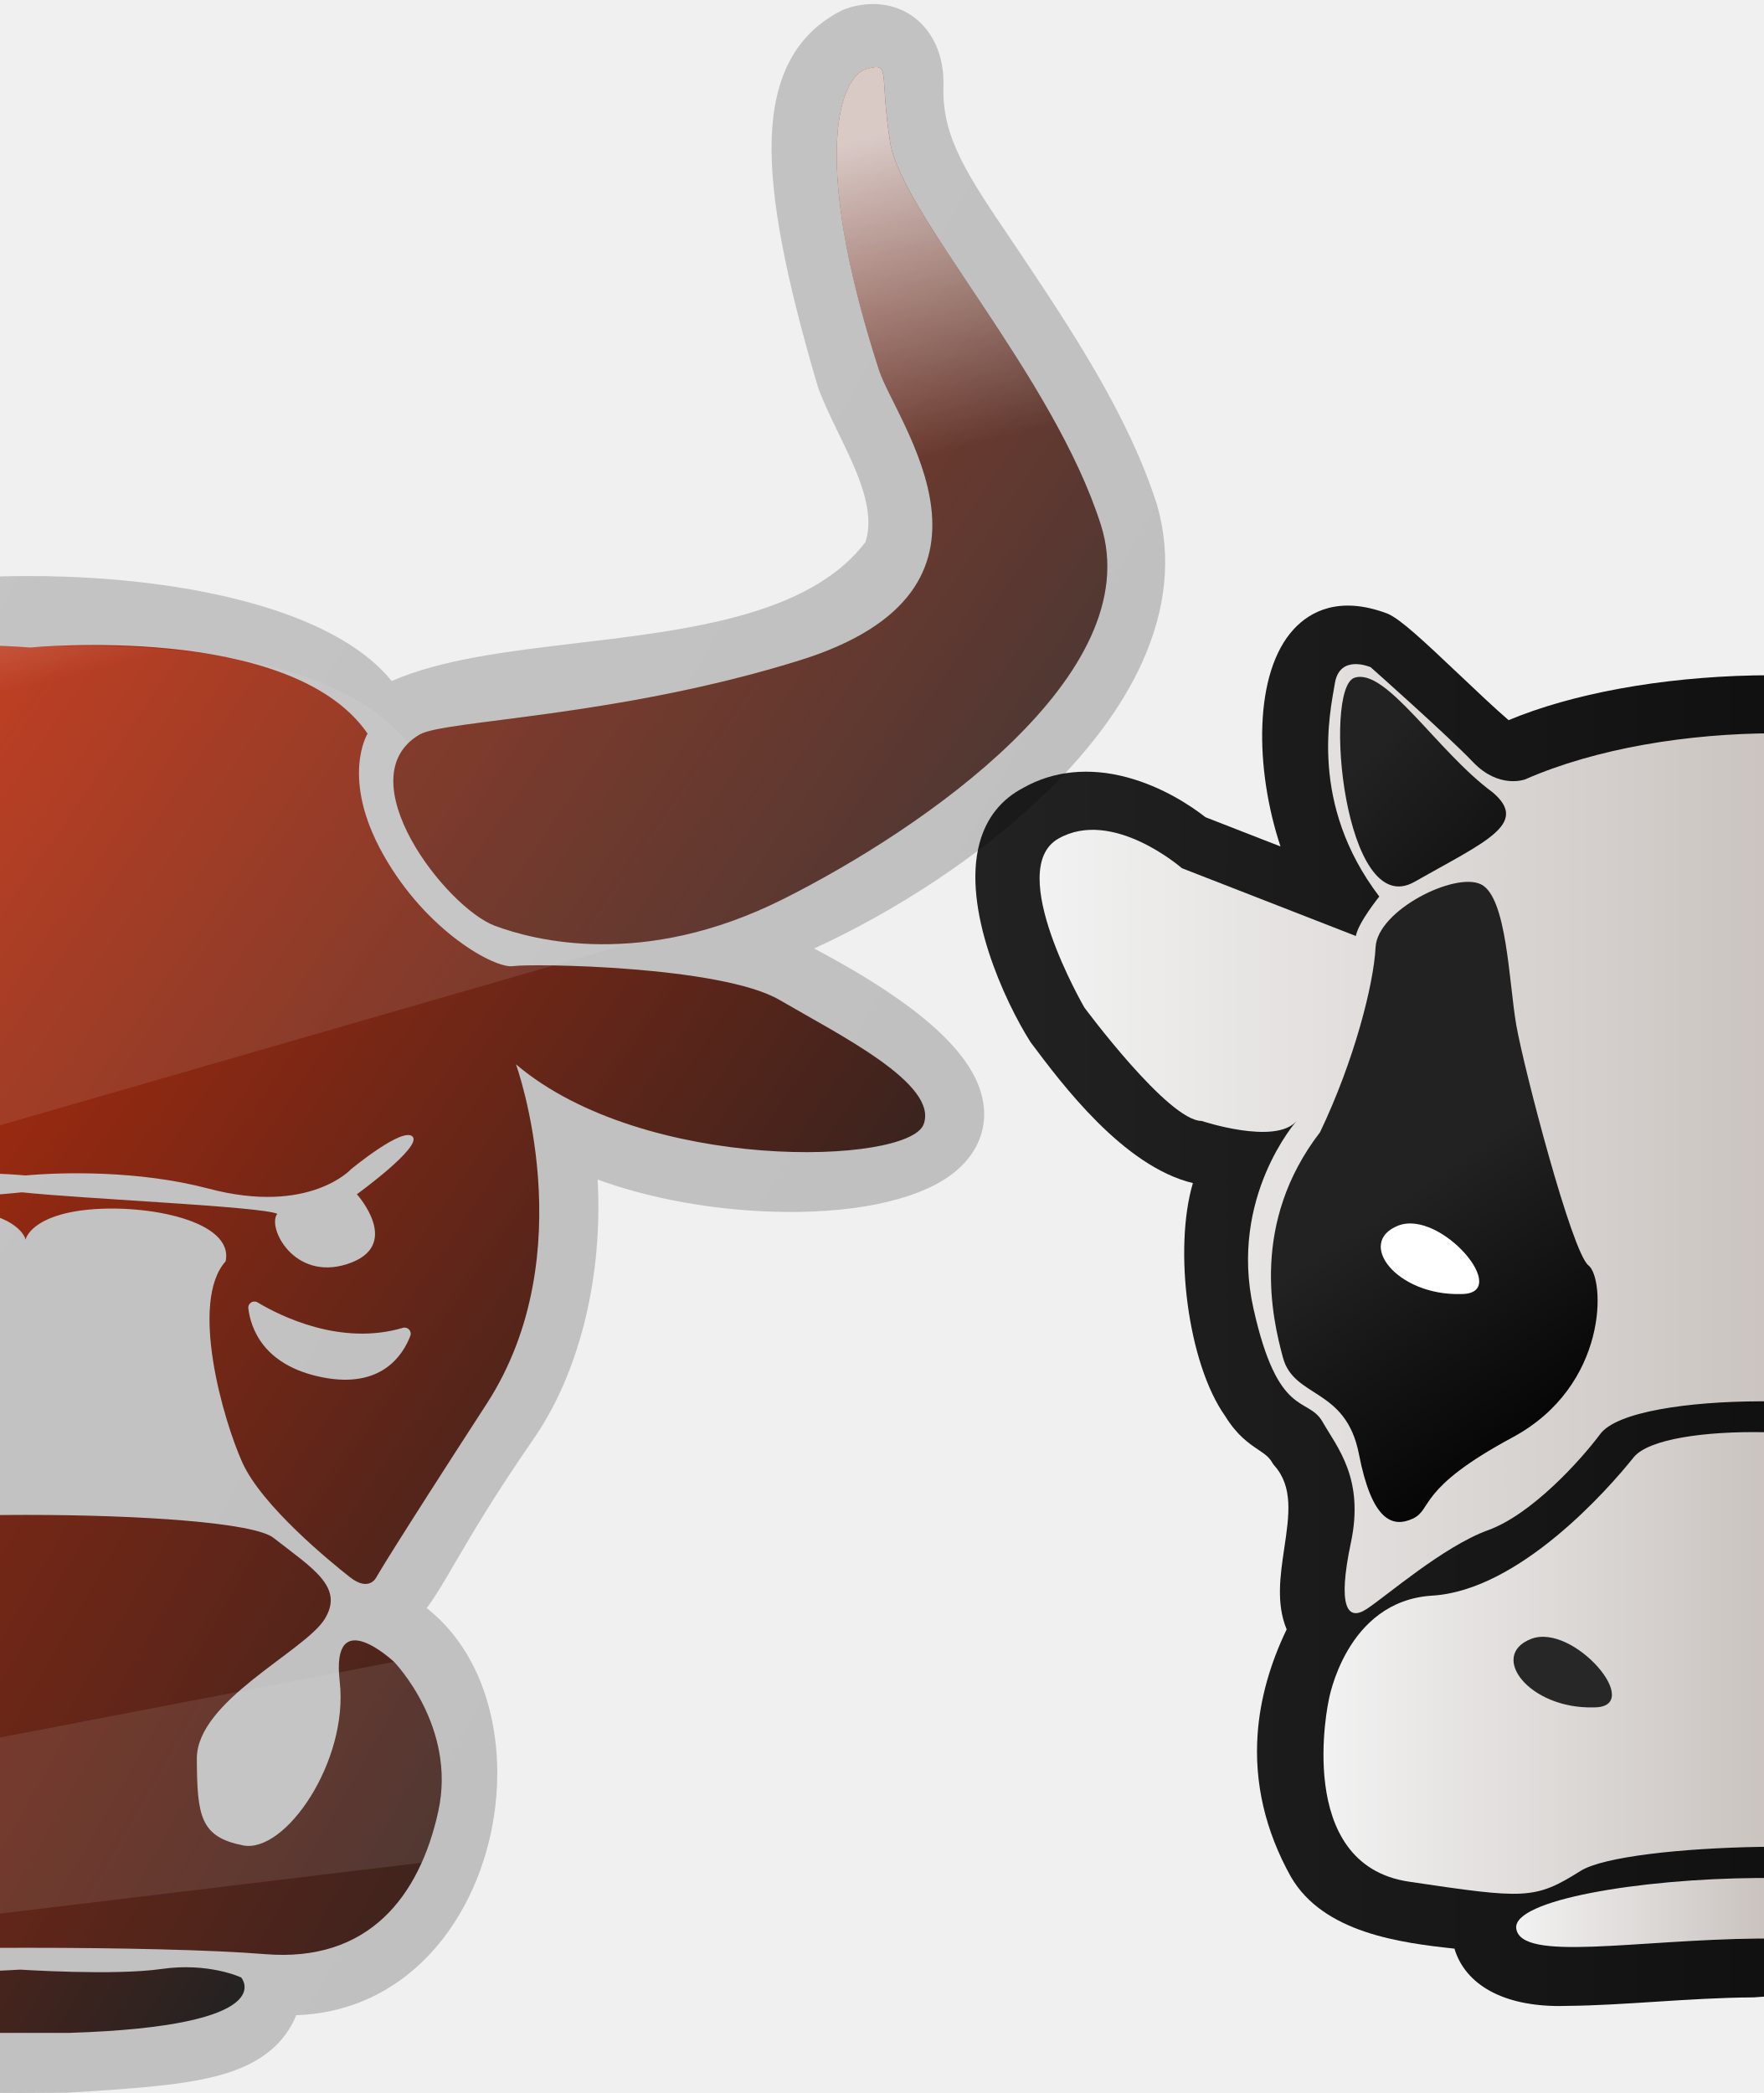
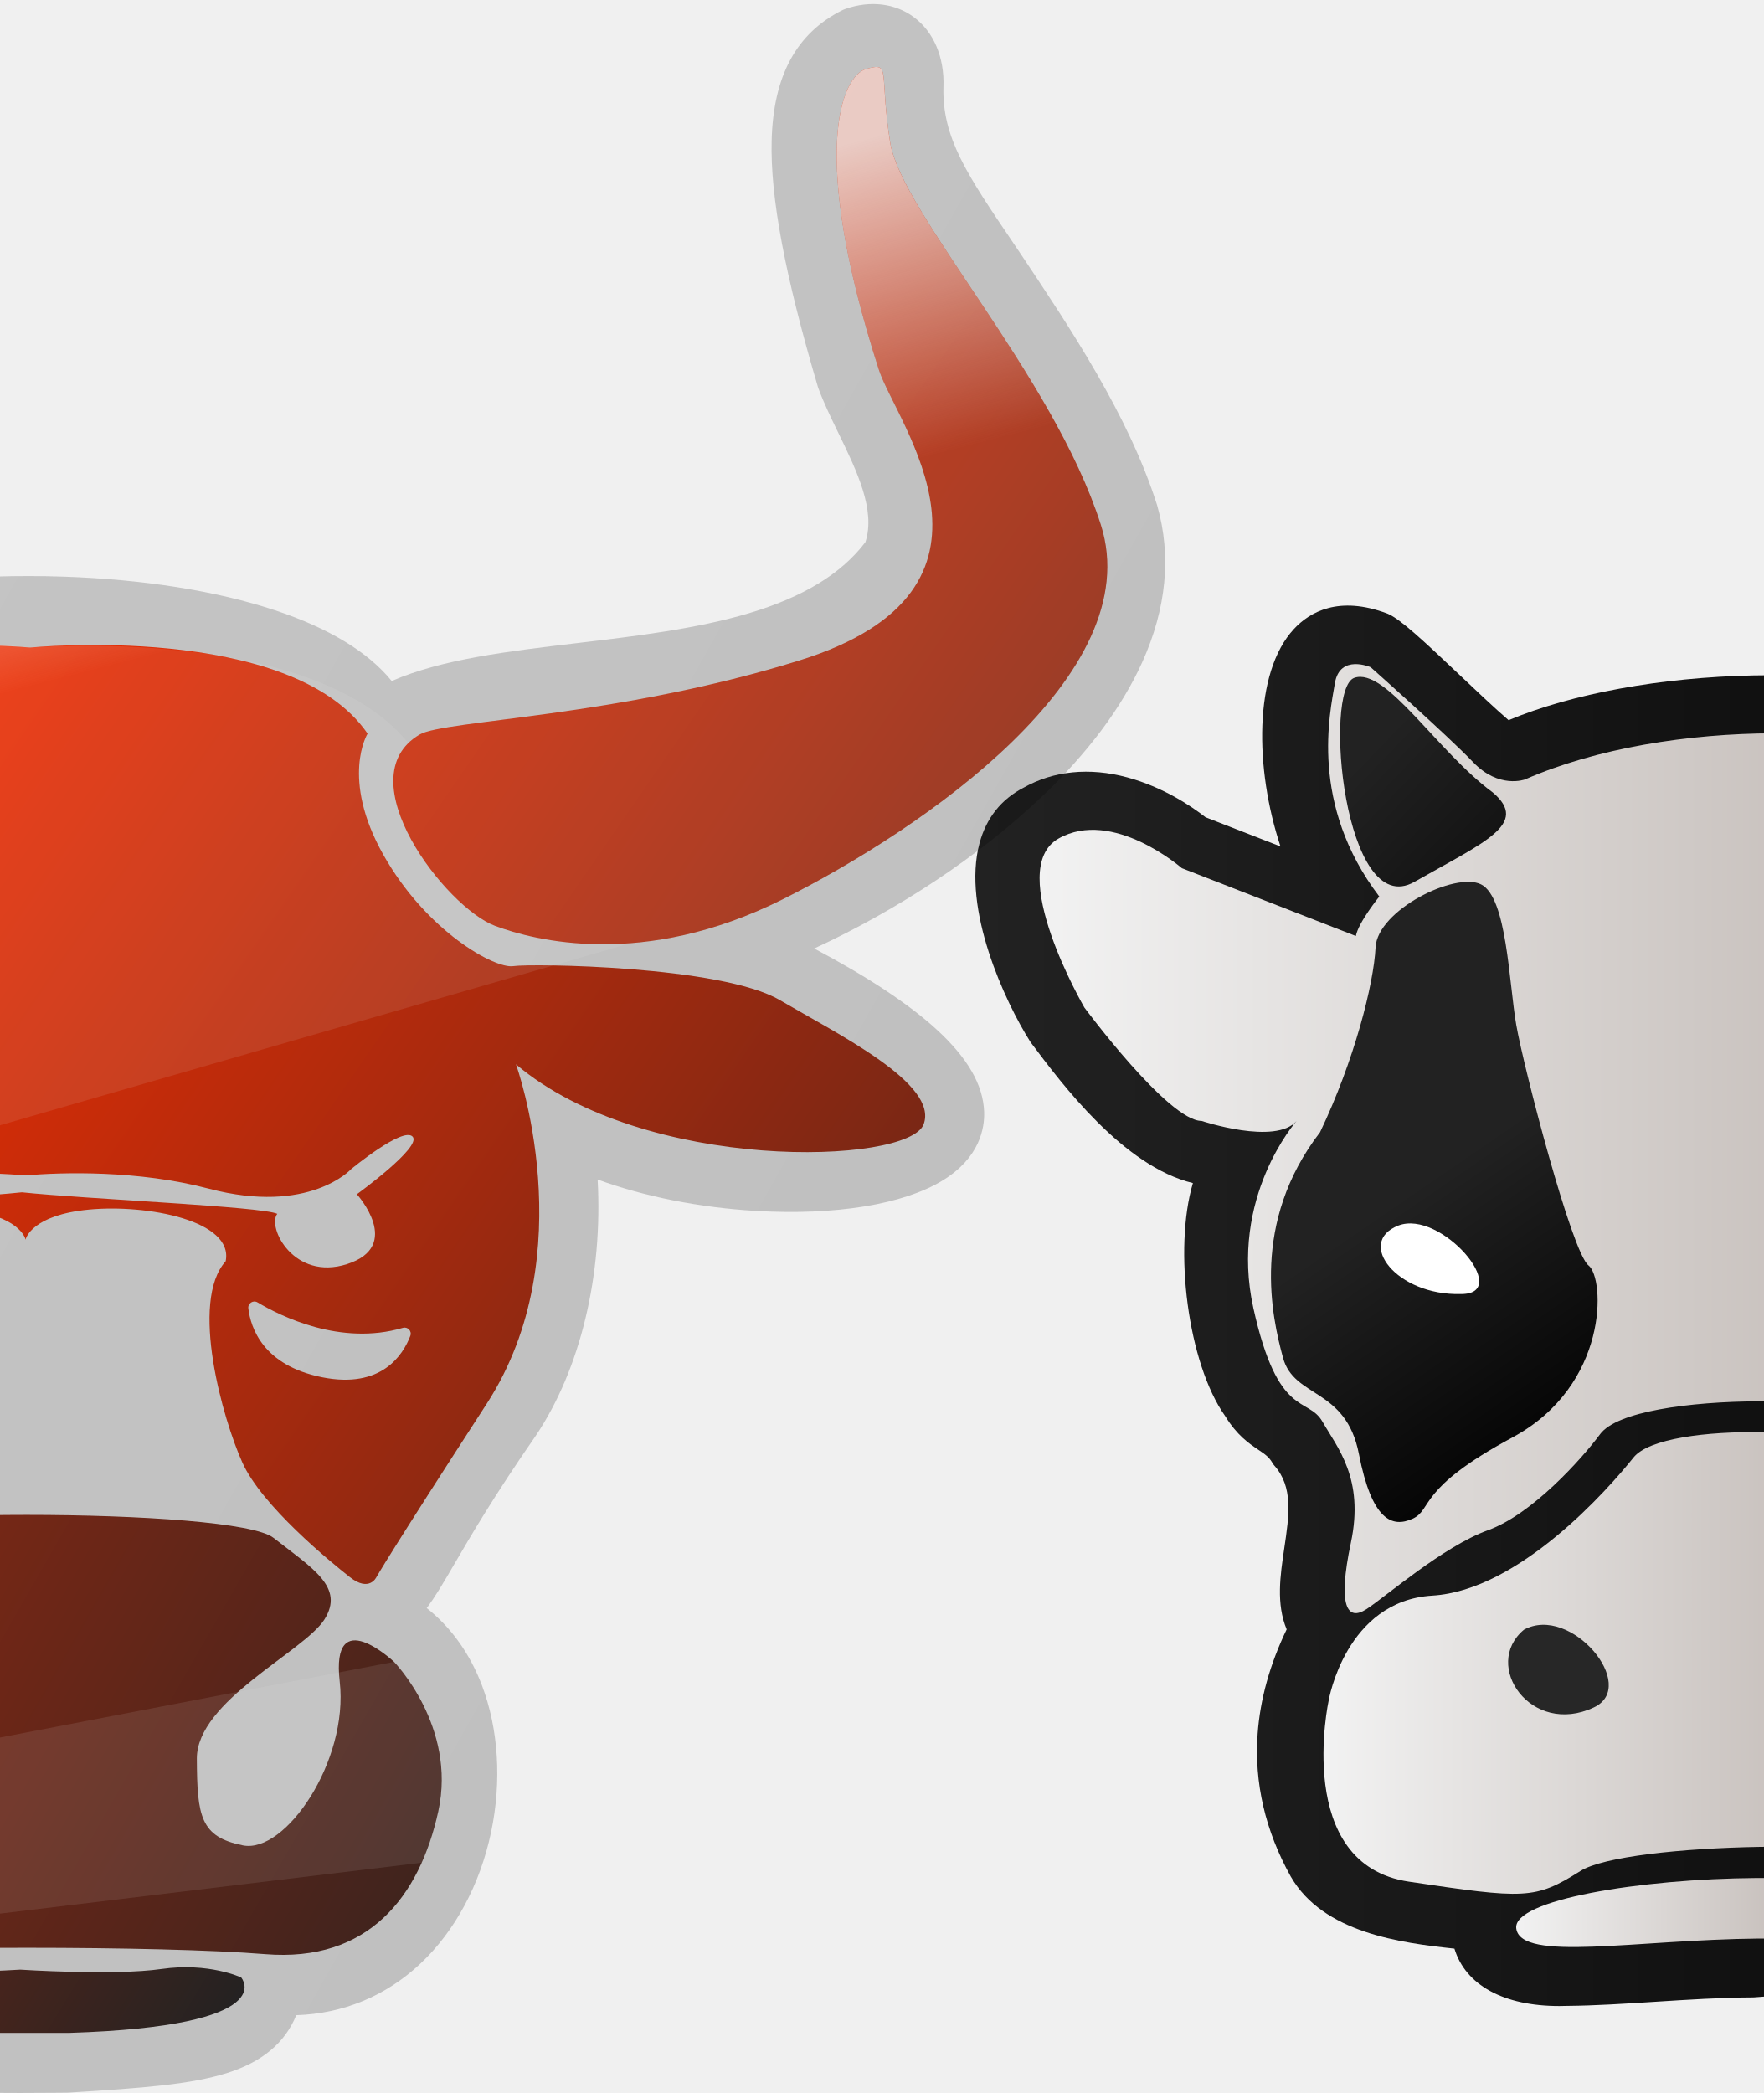
<svg xmlns="http://www.w3.org/2000/svg" width="375" height="445" viewBox="0 0 375 445" fill="none">
-   <path d="M536.886 178.278C534.76 170.885 529.702 165.941 522.24 163.964C510.646 160.897 495.728 165.85 488.603 172.509L472.823 178.66C478.293 162.208 478.593 141.724 469.968 132.428C466.592 128.787 460.41 125.263 450.139 129.136C450.087 129.155 450.034 129.178 449.982 129.201C447.249 130.399 442.223 135.091 434.245 142.651C430.845 145.871 427.347 149.186 424.447 151.741C411.623 146.047 393.39 143.166 372.777 143.604C353.032 144.024 334.228 147.477 320.744 153.118C317.652 150.443 313.889 146.879 310.238 143.418C302.59 136.171 297.767 131.668 295.082 130.503C295.033 130.48 294.984 130.461 294.932 130.441C284.661 126.571 278.479 130.095 275.099 133.737C266.481 143.023 266.781 163.51 272.248 179.968L256.311 173.756C253.219 171.345 247.259 167.331 239.66 165.279C231.619 163.109 223.991 163.873 217.59 167.488C212.848 169.958 209.71 173.912 208.263 179.247C204.475 193.212 213.661 212.976 219.043 221.476C219.089 221.547 219.138 221.616 219.187 221.685C225.78 230.498 238.866 247.99 253.624 251.543C249.476 265.505 252.533 289.843 260.465 301.051C263.013 305.188 265.527 306.885 267.552 308.249C268.963 309.202 269.815 309.776 270.527 311.029C270.641 311.231 270.775 311.417 270.929 311.59C274.985 316.139 274.09 322.175 273.052 329.164C272.186 334.992 271.295 340.995 273.558 346.425C269.985 353.854 267.911 361.317 267.386 368.639C266.641 379.044 269.009 389.244 274.42 398.961C274.426 398.974 274.436 398.987 274.443 399C281.337 410.978 297.809 413.073 309.226 414.306C311.584 422.055 319.663 426.509 331.531 426.509C332.106 426.509 332.694 426.499 333.288 426.477C339.209 426.421 345.384 426.023 351.919 425.602C358.79 425.162 365.893 424.705 372.744 424.672C372.849 424.672 372.95 424.666 373.055 424.656C378.319 424.131 385.079 424.64 392.234 425.181C401.414 425.873 410.904 426.591 418.7 425.224C427.416 423.697 432.85 419.625 434.885 413.105C446.406 411.875 463.61 409.95 470.625 397.688C470.631 397.675 470.638 397.665 470.644 397.652C479.922 380.946 480.21 363.281 471.506 345.126C473.773 339.697 472.881 333.69 472.016 327.862C470.977 320.87 470.083 314.833 474.139 310.285C474.292 310.112 474.429 309.923 474.544 309.724C475.252 308.474 476.105 307.9 477.515 306.944C479.54 305.577 482.055 303.88 484.602 299.743C488.782 293.83 491.806 284.169 492.907 273.199C493.811 264.203 493.246 256.004 491.369 249.961C500.643 247.745 504.768 245.03 515.372 233.297C515.385 233.284 515.398 233.268 515.411 233.255C521.851 225.864 525.397 221.12 526.518 219.42C529.071 215.857 532.654 207.674 535.058 199.898C538.222 189.669 538.836 182.396 536.886 178.278Z" fill="url(#paint0_linear)" />
-   <path d="M522.716 176.989C511.172 170.434 496.48 183.28 496.48 183.28L459.485 197.699C458.96 194.815 454.502 189.31 454.502 189.31C469.456 169.648 464.998 150.25 463.946 143.959C462.898 137.668 456.337 140.553 456.337 140.553C456.337 140.553 440.071 154.971 434.561 160.737C429.052 166.502 423.517 164.408 423.517 164.408C402.058 153.314 354.662 152.394 324.239 165.713C324.239 165.713 318.703 167.811 313.194 162.042C307.685 156.277 291.418 141.858 291.418 141.858C291.418 141.858 284.857 138.973 283.809 145.264C282.761 151.555 278.3 170.953 293.253 190.615C293.253 190.615 288.792 196.12 288.27 199.004L251.276 184.585C251.276 184.585 236.583 171.739 225.039 178.295C213.495 184.85 230.548 214.209 230.548 214.209C230.548 214.209 248.389 238.325 255.472 238.325C255.472 238.325 271.213 243.569 275.674 238.325C275.674 238.325 261.243 254.578 266.491 278.172C271.739 301.766 278.035 296.783 281.183 302.288C284.331 307.792 290.105 314.347 287.218 327.976C284.331 341.609 286.467 344.754 290.517 342.131C294.566 339.511 306.898 328.763 316.342 325.353C325.787 321.947 336.309 310.168 340.218 304.904C347.298 295.377 401.137 296.294 407.537 303.599C411.858 308.53 421.969 320.638 431.413 324.048C440.858 327.454 453.189 338.202 457.239 340.826C461.288 343.446 463.424 340.3 460.537 326.671C457.65 313.039 463.424 306.487 466.572 300.982C469.72 295.478 476.017 300.457 481.265 276.866C486.513 253.273 472.081 237.02 472.081 237.02C476.542 242.264 492.283 237.02 492.283 237.02C499.366 237.02 517.207 212.904 517.207 212.904C517.207 212.904 534.261 183.545 522.716 176.989Z" fill="url(#paint1_linear)" />
-   <path d="M443.219 337.945C424.761 336.829 406.381 316.449 401.133 309.632C396.548 303.678 353.738 301.818 347.298 309.89C341.936 316.615 322.991 338.137 304.533 339.25C286.075 340.366 282.493 361.532 282.493 361.532C282.493 361.532 274.884 396.396 299.546 400.067C324.209 403.737 326.309 403.917 336.015 397.799C345.724 391.681 402.515 390.683 411.731 396.494C421.44 402.612 423.536 402.432 448.199 398.761C472.862 395.091 465.253 360.227 465.253 360.227C465.253 360.227 461.677 339.06 443.219 337.945Z" fill="url(#paint2_linear)" />
-   <path d="M322.374 410.028C323.367 417.217 347.696 412.41 373.985 412.159C400.275 411.908 424.604 416.296 424.457 408.723C424.349 403.127 398.165 399.104 373.525 399.287C348.64 399.47 321.535 403.953 322.374 410.028Z" fill="url(#paint3_linear)" />
-   <path d="M280.657 240.723C287.934 225.499 292.071 209.266 292.463 201.402C292.855 193.539 309.386 185.28 314.895 188.034C320.405 190.788 320.8 208.874 322.374 217.919C323.948 226.964 334.179 266.285 337.723 269.036C341.266 271.789 342.053 294.594 321.587 305.603C301.12 316.612 304.664 320.938 300.333 322.903C296.003 324.87 291.676 323.297 288.92 309.14C286.163 294.985 275.145 297.344 272.784 288.691C270.426 280.045 265.847 259.978 280.657 240.723Z" fill="url(#paint4_linear)" />
-   <path d="M287.933 144.119C281.242 146.478 285.772 195.996 300.729 187.493C315.686 178.99 325.254 175.172 317.384 168.486C305.578 159.836 294.625 141.76 287.933 144.119Z" fill="url(#paint5_linear)" />
-   <path d="M325.506 348.464C316.453 352.004 325.111 363.405 338.885 363.013C349.904 363.023 334.555 344.924 325.506 348.464Z" fill="#272727" />
-   <path d="M297.28 260.581C288.227 264.122 296.885 275.522 310.66 275.131C321.682 275.137 306.333 257.041 297.28 260.581Z" fill="white" />
-   <path d="M246.051 107.539C246.034 107.477 246.015 107.411 245.995 107.35C239.934 88.255 227.488 69.653 216.506 53.231C216.499 53.221 216.493 53.212 216.486 53.205L215.35 51.525C205.641 37.181 200.288 29.278 200.588 18.498C200.817 12.184 198.515 6.764 194.266 3.625C190.305 0.695 185.027 0.059 179.789 1.877C179.515 1.971 179.247 2.085 178.989 2.216C169.296 7.104 164.411 16.158 164.061 29.895C163.754 41.896 166.873 58.511 173.872 82.183C173.914 82.323 173.96 82.46 174.009 82.597C175.152 85.684 176.657 88.777 178.248 92.053C182.166 100.112 186.213 108.439 183.999 115.259C178.911 121.967 170.825 126.907 159.316 130.353C148.105 133.707 135.218 135.241 122.753 136.722C107.986 138.477 93.904 140.151 83.284 144.794C78.225 138.585 69.901 133.537 58.425 129.736C46.064 125.641 30.532 123.175 13.505 122.6C-5.864 121.948 -25.227 123.824 -41.017 127.883C-55.954 131.723 -66.688 137.159 -73.043 144.086C-78.21 141.835 -84.823 140.885 -93.605 139.861C-100.126 138.415 -107.837 137.378 -115.991 136.278C-138.254 133.276 -165.963 129.537 -172.341 116.006C-175.793 108.684 -173.105 97.845 -164.356 83.782C-164.049 83.286 -163.808 82.754 -163.641 82.196C-156.636 58.644 -153.524 42.017 -153.851 29.866C-154.22 16.008 -159.118 6.954 -168.821 2.187C-169.059 2.069 -169.301 1.968 -169.552 1.88C-174.859 0.03 -179.983 0.633 -183.98 3.573C-188.242 6.706 -190.567 12.142 -190.361 18.485C-190.058 29.317 -195.456 37.276 -205.25 51.724L-206.112 52.999C-231.02 84.34 -240.216 111.115 -234.236 134.852C-230.497 149.699 -220.991 163.037 -205.172 175.635C-194.078 184.471 -179.732 193.017 -161.568 201.582C-171.103 205.934 -178.892 210.326 -184.82 214.695C-193.575 221.149 -198.444 227.744 -199.293 234.296C-200.087 240.417 -197.386 246.058 -191.697 250.186C-184.055 255.726 -170.738 258.578 -155.157 258.007C-142.564 257.544 -129.423 254.907 -117.196 250.457C-118.398 270.755 -113.653 291.014 -104.025 305.319C-104.006 305.345 -103.986 305.374 -103.97 305.4C-94.042 319.666 -89.147 328.277 -85.907 333.97C-83.922 337.462 -82.406 340.124 -80.656 342.291C-85.368 346.134 -89.121 351.293 -91.73 357.587C-95.401 366.439 -96.482 377.027 -94.767 387.394C-92.997 398.122 -88.301 407.966 -81.547 415.112C-74.964 422.078 -66.62 426.418 -57.175 427.844C-56.516 429.769 -55.448 431.567 -53.991 433.192C-44.743 443.502 -20.795 444.997 4.295 444.997C6.709 444.997 9.138 444.984 11.562 444.961C12.505 444.954 13.41 444.945 14.272 444.938C14.39 444.938 14.511 444.935 14.628 444.925C30.366 443.956 40.48 443.192 48.18 440.784C55.685 438.438 60.57 434.383 62.984 428.46C72.984 428.121 82.016 424.392 89.351 417.52C96.722 410.616 102.071 400.674 104.413 389.528C106.692 378.678 105.99 367.572 102.437 358.256C99.86 351.502 95.834 345.929 90.72 341.899C92.565 339.459 94.341 336.411 96.5 332.708C100.125 326.489 105.092 317.969 113.821 305.387C113.838 305.361 113.857 305.335 113.874 305.309C123.445 291.083 128.187 270.974 127.061 250.789C136.966 254.401 148.703 256.757 160.763 257.462C177.604 258.447 192.052 256.092 200.399 250.998C208.358 246.143 209.354 239.777 209.239 236.416C209.043 230.67 205.729 224.928 199.106 218.862C193.201 213.452 184.459 207.67 173.101 201.663C190.892 193.464 208.155 182.053 221.3 169.579C231.221 160.166 238.471 150.485 242.847 140.804C248 129.39 249.081 118.199 246.051 107.539Z" fill="url(#paint6_linear)" fill-opacity="0.2" />
-   <path d="M89.231 156.166C73.499 165.373 94.782 192.961 105.259 196.854C113.57 199.941 136.721 206.062 166.396 191.209C196.075 176.36 244.153 143.395 234.065 111.621C223.974 79.843 191.624 45.397 189.25 30.251C186.876 15.104 189.547 13.169 184.201 14.651C178.855 16.132 172.033 32.623 186.872 78.652C190.478 89.834 218.628 125.276 169.956 140.422C131.159 152.501 94.462 153.105 89.231 156.166Z" fill="url(#paint7_linear)" />
-   <path d="M83.78 353.336C83.78 353.336 70.299 340.65 72.226 357.535C74.153 374.414 60.672 394.164 51.648 392.353C42.625 390.549 41.904 386.209 41.851 373.928C41.799 361.646 64.653 351.166 68.983 344.307C73.313 337.442 66.452 333.468 58.151 326.968C49.846 320.462 -38.476 320.462 -46.781 326.968C-55.085 333.474 -61.947 337.449 -57.613 344.307C-53.279 351.166 -30.426 361.646 -30.481 373.928C-30.534 386.209 -31.255 390.546 -40.279 392.353C-49.302 394.158 -62.783 374.411 -60.856 357.535C-58.929 340.656 -72.41 353.336 -72.41 353.336C-72.41 353.336 -85.767 367.063 -81.796 385.129C-77.825 403.196 -66.992 417.282 -44.971 415.477C-22.944 413.673 34.327 413.673 56.354 415.477C78.382 417.282 89.207 403.196 93.179 385.129C97.15 367.063 83.78 353.336 83.78 353.336Z" fill="url(#paint8_linear)" />
-   <path d="M51.279 420.443C51.279 420.443 44.398 417.18 34.334 418.632C24.275 420.081 4.315 418.769 4.315 418.769C4.315 418.769 -16.667 420.081 -26.726 418.632C-36.784 417.184 -43.672 420.443 -43.672 420.443C-43.672 420.443 -52.672 430.77 -7.135 432.219H2.036H5.572H14.742C60.28 430.767 51.279 420.443 51.279 420.443Z" fill="url(#paint9_linear)" />
-   <path d="M75.874 253.915C75.874 253.915 85.818 264.902 73.793 268.765C62.458 272.406 56.727 260.895 58.951 258.076C55.711 256.516 18.1 254.93 4.661 253.501C-8.781 254.93 -44.844 256.516 -48.084 258.076C-45.86 260.895 -51.588 272.406 -62.926 268.765C-74.944 264.905 -65.007 253.915 -65.007 253.915C-65.007 253.915 -78.954 243.82 -76.881 241.657C-74.8 239.493 -63.821 248.571 -63.821 248.571C-63.821 248.571 -54.916 258.372 -33.551 252.728C-18.565 248.77 -2.194 249.223 5.419 249.918C13.038 249.223 29.409 248.77 44.389 252.728C65.76 258.372 74.659 248.571 74.659 248.571C74.659 248.571 85.638 239.493 87.718 241.657C89.822 243.817 75.874 253.915 75.874 253.915ZM87.238 284.025C85.694 288.071 81.109 295.367 68.451 292.819C55.92 290.297 53.298 282.319 52.798 278.168C52.671 277.098 53.833 276.354 54.754 276.906C59.604 279.806 72.418 286.225 85.648 282.322C86.683 282.012 87.62 283.017 87.238 284.025ZM-57.574 292.819C-70.228 295.367 -74.814 288.068 -76.362 284.025C-76.747 283.02 -75.806 282.019 -74.774 282.319C-61.545 286.221 -48.73 279.806 -43.881 276.902C-42.956 276.348 -41.791 277.098 -41.924 278.165C-42.421 282.319 -45.043 290.297 -57.574 292.819ZM165.795 212.633C153.353 205.337 112.969 204.822 109.112 205.412C105.255 206.006 90.71 198.077 81.507 181.743C72.307 165.409 78.153 155.976 78.153 155.976C61.831 132.219 6.421 137.678 6.421 137.678C6.421 137.678 -50.961 132.213 -67.283 155.976C-67.283 155.976 -61.437 165.409 -70.637 181.743C-79.84 198.077 -94.379 206.659 -98.242 206.065C-102.099 205.471 -142.489 205.334 -154.925 212.633C-167.367 219.929 -188.758 230.449 -185.492 239.063C-182.227 247.677 -126.138 249.455 -98.83 226.292C-98.83 226.292 -113.385 266.383 -92.602 298.457C-71.819 330.531 -69.151 335.321 -69.151 335.321C-69.151 335.321 -67.668 338.587 -63.511 335.321C-59.357 332.055 -44.811 320.175 -40.657 310.97C-36.503 301.762 -29.381 276.778 -37.098 268.164C-38.881 259.55 -20.478 255.987 -8.013 257.178C4.044 258.327 5.425 263.29 5.438 263.58C5.451 263.29 6.833 258.324 18.89 257.178C31.355 255.991 49.758 259.557 47.974 268.164C40.261 276.778 47.383 301.762 51.534 310.97C55.685 320.178 70.234 332.058 74.388 335.321C78.542 338.587 80.028 335.321 80.028 335.321C80.028 335.321 82.699 330.528 103.479 298.457C124.255 266.389 109.703 226.292 109.703 226.292C137.005 249.455 193.103 247.677 196.366 239.063C199.635 230.455 178.238 219.929 165.795 212.633Z" fill="url(#paint10_linear)" />
-   <path d="M-103.072 269.029C-102.876 270.556 -102.634 272.099 -102.34 273.653L-103.072 269.029ZM134.03 200.534C143.37 199.813 154.346 197.239 166.393 191.209C196.072 176.36 244.15 143.395 234.062 111.621C223.971 79.843 191.621 45.397 189.247 30.251C186.872 15.104 189.544 13.169 184.198 14.651C178.852 16.132 172.03 32.623 186.869 78.652C190.474 89.834 218.625 125.276 169.953 140.422C131.156 152.498 94.459 153.099 89.227 156.162C88.296 156.707 87.5 157.317 86.817 157.983C66.243 132.738 6.421 137.675 6.421 137.675C6.421 137.675 -53.064 130.47 -76.46 157.19C-76.92 156.828 -77.416 156.482 -77.962 156.162C-83.193 153.099 -119.89 152.498 -158.687 140.422C-207.36 125.276 -179.209 89.831 -175.604 78.652C-160.761 32.623 -167.586 16.132 -172.932 14.651C-178.278 13.169 -175.604 15.104 -177.981 30.251C-180.355 45.4 -212.706 79.847 -222.797 111.624C-232.888 143.398 -184.806 176.36 -155.128 191.212C-140.99 198.286 -128.339 200.6 -118.062 200.753C-130.618 203.51 -147.264 208.14 -154.922 212.636C-167.364 219.932 -188.755 230.452 -185.489 239.066C-182.223 247.68 -126.134 249.458 -98.826 226.295C-98.826 226.295 -106.021 246.114 -103.072 269.029L134.03 200.534ZM89.655 396.037C91.17 392.66 92.33 388.983 93.179 385.126C97.15 367.059 83.783 353.332 83.783 353.332L-81.796 385.126C-78.817 398.677 -71.979 409.986 -59.455 414.035L89.655 396.037Z" fill="url(#paint11_linear)" />
  <defs>
    <linearGradient id="paint0_linear" x1="207.372" y1="276.98" x2="537.999" y2="276.98" gradientUnits="userSpaceOnUse">
      <stop stop-color="#222222" />
      <stop offset="1" />
    </linearGradient>
    <linearGradient id="paint1_linear" x1="221.025" y1="241.436" x2="526.726" y2="241.436" gradientUnits="userSpaceOnUse">
      <stop stop-color="#F2F2F2" />
      <stop offset="1" stop-color="#A49790" />
    </linearGradient>
    <linearGradient id="paint2_linear" x1="281.386" y1="353.565" x2="466.365" y2="353.565" gradientUnits="userSpaceOnUse">
      <stop stop-color="#F2F2F2" />
      <stop offset="1" stop-color="#A49790" />
    </linearGradient>
    <linearGradient id="paint3_linear" x1="322.355" y1="406.623" x2="424.457" y2="406.623" gradientUnits="userSpaceOnUse">
      <stop stop-color="#F2F2F2" />
      <stop offset="1" stop-color="#A49790" />
    </linearGradient>
    <linearGradient id="paint4_linear" x1="302.281" y1="251.519" x2="341.518" y2="308.775" gradientUnits="userSpaceOnUse">
      <stop stop-color="#222222" />
      <stop offset="1" />
    </linearGradient>
    <linearGradient id="paint5_linear" x1="289.118" y1="161.813" x2="344.413" y2="214.839" gradientUnits="userSpaceOnUse">
      <stop stop-color="#222222" />
      <stop offset="1" />
    </linearGradient>
    <linearGradient id="paint6_linear" x1="-216.099" y1="57.995" x2="184.934" y2="283.896" gradientUnits="userSpaceOnUse">
      <stop stop-color="#222222" />
      <stop offset="1" />
    </linearGradient>
    <linearGradient id="paint7_linear" x1="-89.927" y1="-56.736" x2="266.031" y2="188.89" gradientUnits="userSpaceOnUse">
-       <stop stop-color="#FF2F01" />
-       <stop offset="1" stop-color="#222222" />
+       <stop offset="0.375" stop-color="#FF2F01" />
+       <stop offset="1" stop-color="#772715" />
    </linearGradient>
    <linearGradient id="paint8_linear" x1="-286.939" y1="206.792" x2="137.142" y2="450.221" gradientUnits="userSpaceOnUse">
      <stop stop-color="#FF2F01" />
      <stop offset="1" stop-color="#222222" />
    </linearGradient>
    <linearGradient id="paint9_linear" x1="-211.917" y1="290.883" x2="41.478" y2="446.102" gradientUnits="userSpaceOnUse">
      <stop stop-color="#FF2F01" />
      <stop offset="1" stop-color="#222222" />
    </linearGradient>
    <linearGradient id="paint10_linear" x1="-147.159" y1="138.515" x2="167.549" y2="355.782" gradientUnits="userSpaceOnUse">
-       <stop stop-color="#FF2F01" />
-       <stop offset="1" stop-color="#222222" />
+       <stop offset="0.224" stop-color="#FF2F01" />
+       <stop offset="1" stop-color="#642618" />
    </linearGradient>
    <linearGradient id="paint11_linear" x1="11.778" y1="144.53" x2="-5.225" y2="78.147" gradientUnits="userSpaceOnUse">
      <stop stop-color="#F2F2F2" stop-opacity="0.1" />
      <stop offset="1" stop-color="#F2F2F2" stop-opacity="0.8" />
    </linearGradient>
  </defs>
+   <path d="M536.886 178.278C534.76 170.885 529.702 165.941 522.24 163.964C510.646 160.897 495.728 165.85 488.603 172.509L472.823 178.66C478.293 162.208 478.593 141.724 469.968 132.428C466.592 128.787 460.41 125.263 450.139 129.136C450.087 129.155 450.034 129.178 449.982 129.201C447.249 130.399 442.223 135.091 434.245 142.651C430.845 145.871 427.347 149.186 424.447 151.741C411.623 146.047 393.39 143.166 372.777 143.604C353.032 144.024 334.228 147.477 320.744 153.118C317.652 150.443 313.889 146.879 310.238 143.418C302.59 136.171 297.767 131.668 295.082 130.503C295.033 130.48 294.984 130.461 294.932 130.441C284.661 126.571 278.479 130.095 275.099 133.737C266.481 143.023 266.781 163.51 272.248 179.968L256.311 173.756C253.219 171.345 247.259 167.331 239.66 165.279C231.619 163.109 223.991 163.873 217.59 167.488C212.848 169.958 209.71 173.912 208.263 179.247C204.475 193.212 213.661 212.976 219.043 221.476C219.089 221.547 219.138 221.616 219.187 221.685C225.78 230.498 238.866 247.99 253.624 251.543C249.476 265.505 252.533 289.843 260.465 301.051C263.013 305.188 265.527 306.885 267.552 308.249C268.963 309.202 269.815 309.776 270.527 311.029C270.641 311.231 270.775 311.417 270.929 311.59C274.985 316.139 274.09 322.175 273.052 329.164C272.186 334.992 271.295 340.995 273.558 346.425C269.985 353.854 267.911 361.317 267.386 368.639C266.641 379.044 269.009 389.244 274.42 398.961C274.426 398.974 274.436 398.987 274.443 399C281.337 410.978 297.809 413.073 309.226 414.306C311.584 422.055 319.663 426.509 331.531 426.509C332.106 426.509 332.694 426.499 333.288 426.477C339.209 426.421 345.384 426.023 351.919 425.602C358.79 425.162 365.893 424.705 372.744 424.672C372.849 424.672 372.95 424.666 373.055 424.656C378.319 424.131 385.079 424.64 392.234 425.181C401.414 425.873 410.904 426.591 418.7 425.224C427.416 423.697 432.85 419.625 434.885 413.105C446.406 411.875 463.61 409.95 470.625 397.688C470.631 397.675 470.638 397.665 470.644 397.652C479.922 380.946 480.21 363.281 471.506 345.126C473.773 339.697 472.881 333.69 472.016 327.862C470.977 320.87 470.083 314.833 474.139 310.285C474.292 310.112 474.429 309.923 474.544 309.724C475.252 308.474 476.105 307.9 477.515 306.944C479.54 305.577 482.055 303.88 484.602 299.743C488.782 293.83 491.806 284.169 492.907 273.199C493.811 264.203 493.246 256.004 491.369 249.961C500.643 247.745 504.768 245.03 515.372 233.297C515.385 233.284 515.398 233.268 515.411 233.255C521.851 225.864 525.397 221.12 526.518 219.42C529.071 215.857 532.654 207.674 535.058 199.898C538.222 189.669 538.836 182.396 536.886 178.278Z" fill="url(#paint0_linear)" />
+   <path d="M522.716 176.989C511.172 170.434 496.48 183.28 496.48 183.28L459.485 197.699C458.96 194.815 454.502 189.31 454.502 189.31C469.456 169.648 464.998 150.25 463.946 143.959C462.898 137.668 456.337 140.553 456.337 140.553C456.337 140.553 440.071 154.971 434.561 160.737C429.052 166.502 423.517 164.408 423.517 164.408C402.058 153.314 354.662 152.394 324.239 165.713C324.239 165.713 318.703 167.811 313.194 162.042C307.685 156.277 291.418 141.858 291.418 141.858C291.418 141.858 284.857 138.973 283.809 145.264C282.761 151.555 278.3 170.953 293.253 190.615C293.253 190.615 288.792 196.12 288.27 199.004L251.276 184.585C251.276 184.585 236.583 171.739 225.039 178.295C213.495 184.85 230.548 214.209 230.548 214.209C230.548 214.209 248.389 238.325 255.472 238.325C255.472 238.325 271.213 243.569 275.674 238.325C275.674 238.325 261.243 254.578 266.491 278.172C271.739 301.766 278.035 296.783 281.183 302.288C284.331 307.792 290.105 314.347 287.218 327.976C284.331 341.609 286.467 344.754 290.517 342.131C294.566 339.511 306.898 328.763 316.342 325.353C325.787 321.947 336.309 310.168 340.218 304.904C347.298 295.377 401.137 296.294 407.537 303.599C411.858 308.53 421.969 320.638 431.413 324.048C440.858 327.454 453.189 338.202 457.239 340.826C461.288 343.446 463.424 340.3 460.537 326.671C457.65 313.039 463.424 306.487 466.572 300.982C469.72 295.478 476.017 300.457 481.265 276.866C486.513 253.273 472.081 237.02 472.081 237.02C476.542 242.264 492.283 237.02 492.283 237.02C499.366 237.02 517.207 212.904 517.207 212.904C517.207 212.904 534.261 183.545 522.716 176.989Z" fill="url(#paint1_linear)" />
+   <path d="M443.219 337.945C424.761 336.829 406.381 316.449 401.133 309.632C396.548 303.678 353.738 301.818 347.298 309.89C341.936 316.615 322.991 338.137 304.533 339.25C286.075 340.366 282.493 361.532 282.493 361.532C282.493 361.532 274.884 396.396 299.546 400.067C324.209 403.737 326.309 403.917 336.015 397.799C345.724 391.681 402.515 390.683 411.731 396.494C421.44 402.612 423.536 402.432 448.199 398.761C472.862 395.091 465.253 360.227 465.253 360.227C465.253 360.227 461.677 339.06 443.219 337.945Z" fill="url(#paint2_linear)" />
+   <path d="M322.374 410.028C323.367 417.217 347.696 412.41 373.985 412.159C400.275 411.908 424.604 416.296 424.457 408.723C424.349 403.127 398.165 399.104 373.525 399.287C348.64 399.47 321.535 403.953 322.374 410.028Z" fill="url(#paint3_linear)" />
+   <path d="M280.657 240.723C287.934 225.499 292.071 209.266 292.463 201.402C292.855 193.539 309.386 185.28 314.895 188.034C320.405 190.788 320.8 208.874 322.374 217.919C323.948 226.964 334.179 266.285 337.723 269.036C341.266 271.789 342.053 294.594 321.587 305.603C301.12 316.612 304.664 320.938 300.333 322.903C296.003 324.87 291.676 323.297 288.92 309.14C286.163 294.985 275.145 297.344 272.784 288.691C270.426 280.045 265.847 259.978 280.657 240.723Z" fill="url(#paint4_linear)" />
+   <path d="M287.933 144.119C281.242 146.478 285.772 195.996 300.729 187.493C315.686 178.99 325.254 175.172 317.384 168.486C305.578 159.836 294.625 141.76 287.933 144.119Z" fill="url(#paint5_linear)" />
+   <path d="M324 346.5C314.994 354.036 325.506 369.294 338.885 363.013C348.5 358.5 333.994 341.036 324 346.5Z" fill="#272727" />
+   <path d="M297.28 260.581C288.227 264.122 296.885 275.522 310.66 275.131C321.682 275.137 306.333 257.041 297.28 260.581Z" fill="white" />
+   <path d="M246.051 107.539C246.034 107.477 246.015 107.411 245.995 107.35C239.934 88.255 227.488 69.653 216.506 53.231C216.499 53.221 216.493 53.212 216.486 53.205L215.35 51.525C205.641 37.181 200.288 29.278 200.588 18.498C200.817 12.184 198.515 6.764 194.266 3.625C190.305 0.695 185.027 0.059 179.789 1.877C179.515 1.971 179.247 2.085 178.989 2.216C169.296 7.104 164.411 16.158 164.061 29.895C163.754 41.896 166.873 58.511 173.872 82.183C173.914 82.323 173.96 82.46 174.009 82.597C175.152 85.684 176.657 88.777 178.248 92.053C182.166 100.112 186.213 108.439 183.999 115.259C178.911 121.967 170.825 126.907 159.316 130.353C148.105 133.707 135.218 135.241 122.753 136.722C107.986 138.477 93.904 140.151 83.284 144.794C78.225 138.585 69.901 133.537 58.425 129.736C46.064 125.641 30.532 123.175 13.505 122.6C-5.864 121.948 -25.227 123.824 -41.017 127.883C-55.954 131.723 -66.688 137.159 -73.043 144.086C-78.21 141.835 -84.823 140.885 -93.605 139.861C-100.126 138.415 -107.837 137.378 -115.991 136.278C-138.254 133.276 -165.963 129.537 -172.341 116.006C-175.793 108.684 -173.105 97.845 -164.356 83.782C-164.049 83.286 -163.808 82.754 -163.641 82.196C-156.636 58.644 -153.524 42.017 -153.851 29.866C-154.22 16.008 -159.118 6.954 -168.821 2.187C-169.059 2.069 -169.301 1.968 -169.552 1.88C-174.859 0.03 -179.983 0.633 -183.98 3.573C-188.242 6.706 -190.567 12.142 -190.361 18.485C-190.058 29.317 -195.456 37.276 -205.25 51.724L-206.112 52.999C-231.02 84.34 -240.216 111.115 -234.236 134.852C-230.497 149.699 -220.991 163.037 -205.172 175.635C-194.078 184.471 -179.732 193.017 -161.568 201.582C-171.103 205.934 -178.892 210.326 -184.82 214.695C-193.575 221.149 -198.444 227.744 -199.293 234.296C-200.087 240.417 -197.386 246.058 -191.697 250.186C-184.055 255.726 -170.738 258.578 -155.157 258.007C-142.564 257.544 -129.423 254.907 -117.196 250.457C-118.398 270.755 -113.653 291.014 -104.025 305.319C-104.006 305.345 -103.986 305.374 -103.97 305.4C-94.042 319.666 -89.147 328.277 -85.907 333.97C-83.922 337.462 -82.406 340.124 -80.656 342.291C-85.368 346.134 -89.121 351.293 -91.73 357.587C-95.401 366.439 -96.482 377.027 -94.767 387.394C-92.997 398.122 -88.301 407.966 -81.547 415.112C-74.964 422.078 -66.62 426.418 -57.175 427.844C-56.516 429.769 -55.448 431.567 -53.991 433.192C-44.743 443.502 -20.795 444.997 4.295 444.997C6.709 444.997 9.138 444.984 11.562 444.961C12.505 444.954 13.41 444.945 14.272 444.938C14.39 444.938 14.511 444.935 14.628 444.925C30.366 443.956 40.48 443.192 48.18 440.784C55.685 438.438 60.57 434.383 62.984 428.46C72.984 428.121 82.016 424.392 89.351 417.52C96.722 410.616 102.071 400.674 104.413 389.528C106.692 378.678 105.99 367.572 102.437 358.256C99.86 351.502 95.834 345.929 90.72 341.899C92.565 339.459 94.341 336.411 96.5 332.708C100.125 326.489 105.092 317.969 113.821 305.387C113.838 305.361 113.857 305.335 113.874 305.309C123.445 291.083 128.187 270.974 127.061 250.789C136.966 254.401 148.703 256.757 160.763 257.462C177.604 258.447 192.052 256.092 200.399 250.998C208.358 246.143 209.354 239.777 209.239 236.416C209.043 230.67 205.729 224.928 199.106 218.862C193.201 213.452 184.459 207.67 173.101 201.663C190.892 193.464 208.155 182.053 221.3 169.579C231.221 160.166 238.471 150.485 242.847 140.804C248 129.39 249.081 118.199 246.051 107.539Z" fill="url(#paint6_linear)" fill-opacity="0.2" />
+   <path d="M89.231 156.166C73.499 165.373 94.782 192.961 105.259 196.854C113.57 199.941 136.721 206.062 166.396 191.209C196.075 176.36 244.153 143.395 234.065 111.621C223.974 79.843 191.624 45.397 189.25 30.251C186.876 15.104 189.547 13.169 184.201 14.651C178.855 16.132 172.033 32.623 186.872 78.652C190.478 89.834 218.628 125.276 169.956 140.422C131.159 152.501 94.462 153.105 89.231 156.166Z" fill="url(#paint7_linear)" />
+   <path d="M83.78 353.336C83.78 353.336 70.299 340.65 72.226 357.535C74.153 374.414 60.672 394.164 51.648 392.353C42.625 390.549 41.904 386.209 41.851 373.928C41.799 361.646 64.653 351.166 68.983 344.307C73.313 337.442 66.452 333.468 58.151 326.968C49.846 320.462 -38.476 320.462 -46.781 326.968C-55.085 333.474 -61.947 337.449 -57.613 344.307C-53.279 351.166 -30.426 361.646 -30.481 373.928C-30.534 386.209 -31.255 390.546 -40.279 392.353C-49.302 394.158 -62.783 374.411 -60.856 357.535C-58.929 340.656 -72.41 353.336 -72.41 353.336C-72.41 353.336 -85.767 367.063 -81.796 385.129C-77.825 403.196 -66.992 417.282 -44.971 415.477C-22.944 413.673 34.327 413.673 56.354 415.477C78.382 417.282 89.207 403.196 93.179 385.129C97.15 367.063 83.78 353.336 83.78 353.336Z" fill="url(#paint8_linear)" />
+   <path d="M51.279 420.443C51.279 420.443 44.398 417.18 34.334 418.632C24.275 420.081 4.315 418.77 4.315 418.77C4.315 418.77 -16.667 420.081 -26.726 418.632C-36.784 417.184 -43.672 420.443 -43.672 420.443C-43.672 420.443 -52.672 430.771 -7.135 432.219H2.036H5.572H14.742C60.28 430.767 51.279 420.443 51.279 420.443Z" fill="url(#paint9_linear)" />
+   <path d="M75.874 253.915C75.874 253.915 85.818 264.902 73.793 268.765C62.458 272.406 56.727 260.895 58.951 258.076C55.711 256.516 18.1 254.93 4.661 253.501C-8.781 254.93 -44.844 256.516 -48.084 258.076C-45.86 260.895 -51.588 272.406 -62.926 268.765C-74.944 264.905 -65.007 253.915 -65.007 253.915C-65.007 253.915 -78.954 243.82 -76.881 241.657C-74.8 239.493 -63.821 248.571 -63.821 248.571C-63.821 248.571 -54.916 258.372 -33.551 252.728C-18.565 248.77 -2.194 249.223 5.419 249.918C13.038 249.223 29.409 248.77 44.389 252.728C65.76 258.372 74.659 248.571 74.659 248.571C74.659 248.571 85.638 239.493 87.718 241.657C89.822 243.817 75.874 253.915 75.874 253.915ZM87.238 284.025C85.694 288.071 81.109 295.367 68.451 292.819C55.92 290.297 53.298 282.319 52.798 278.168C52.671 277.098 53.833 276.354 54.754 276.906C59.604 279.806 72.418 286.225 85.648 282.322C86.683 282.012 87.62 283.017 87.238 284.025ZM-57.574 292.819C-70.228 295.367 -74.814 288.068 -76.362 284.025C-76.747 283.02 -75.806 282.019 -74.774 282.319C-61.545 286.221 -48.73 279.806 -43.881 276.902C-42.956 276.348 -41.791 277.098 -41.924 278.165C-42.421 282.319 -45.043 290.297 -57.574 292.819ZM165.795 212.633C153.353 205.337 112.969 204.822 109.112 205.412C105.255 206.006 90.71 198.077 81.507 181.743C72.307 165.409 78.153 155.976 78.153 155.976C61.831 132.219 6.421 137.678 6.421 137.678C6.421 137.678 -50.961 132.213 -67.283 155.976C-67.283 155.976 -61.437 165.409 -70.637 181.743C-79.84 198.077 -94.379 206.659 -98.242 206.065C-102.099 205.471 -142.489 205.334 -154.925 212.633C-167.367 219.929 -188.758 230.449 -185.492 239.063C-182.227 247.677 -126.138 249.455 -98.83 226.292C-98.83 226.292 -113.385 266.383 -92.602 298.457C-71.819 330.531 -69.151 335.321 -69.151 335.321C-69.151 335.321 -67.668 338.587 -63.511 335.321C-59.357 332.055 -44.811 320.175 -40.657 310.97C-36.503 301.762 -29.381 276.778 -37.098 268.164C-38.881 259.55 -20.478 255.987 -8.013 257.178C4.044 258.327 5.425 263.29 5.438 263.58C5.451 263.29 6.833 258.324 18.89 257.178C31.355 255.991 49.758 259.557 47.974 268.164C40.261 276.778 47.383 301.762 51.534 310.97C55.685 320.178 70.234 332.058 74.388 335.321C78.542 338.587 80.028 335.321 80.028 335.321C80.028 335.321 82.699 330.528 103.479 298.457C124.255 266.389 109.703 226.292 109.703 226.292C137.005 249.455 193.103 247.677 196.366 239.063C199.635 230.455 178.238 219.929 165.795 212.633Z" fill="url(#paint10_linear)" />
+   <path d="M-103.072 269.029C-102.876 270.556 -102.634 272.099 -102.34 273.653L-103.072 269.029ZM134.03 200.534C143.37 199.813 154.346 197.239 166.393 191.209C196.072 176.36 244.15 143.395 234.062 111.621C223.971 79.843 191.621 45.397 189.247 30.251C186.872 15.104 189.544 13.169 184.198 14.651C178.852 16.132 172.03 32.623 186.869 78.652C190.474 89.834 218.625 125.276 169.953 140.422C131.156 152.498 94.459 153.098 89.227 156.162C88.296 156.707 87.5 157.317 86.817 157.983C66.243 132.738 6.421 137.675 6.421 137.675C6.421 137.675 -53.064 130.47 -76.46 157.19C-76.92 156.828 -77.416 156.482 -77.962 156.162C-83.193 153.098 -119.89 152.498 -158.687 140.422C-207.36 125.276 -179.209 89.831 -175.604 78.652C-160.761 32.623 -167.586 16.132 -172.932 14.651C-178.278 13.169 -175.604 15.104 -177.981 30.251C-180.355 45.4 -212.706 79.847 -222.797 111.624C-232.888 143.398 -184.806 176.36 -155.128 191.212C-140.99 198.286 -128.339 200.6 -118.062 200.753C-130.618 203.51 -147.264 208.14 -154.922 212.636C-167.364 219.932 -188.755 230.452 -185.489 239.066C-182.223 247.68 -126.134 249.458 -98.826 226.295C-98.826 226.295 -106.021 246.114 -103.072 269.029L134.03 200.534ZM89.655 396.037C91.17 392.66 92.33 388.983 93.179 385.126C97.15 367.059 83.783 353.332 83.783 353.332L-81.796 385.126C-78.817 398.677 -71.979 409.986 -59.455 414.035L89.655 396.037Z" fill="url(#paint11_linear)" />
</svg>
